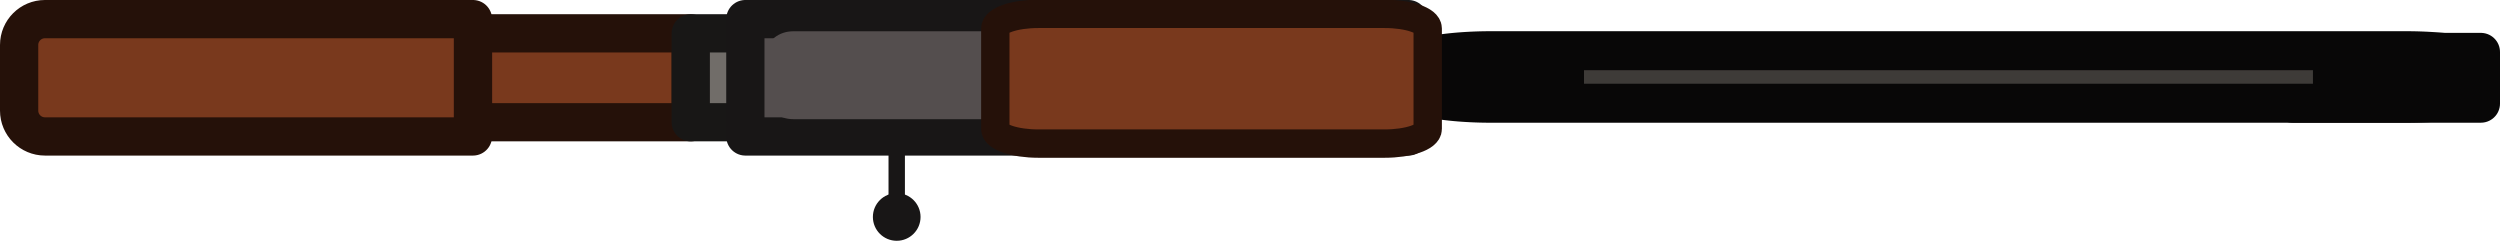
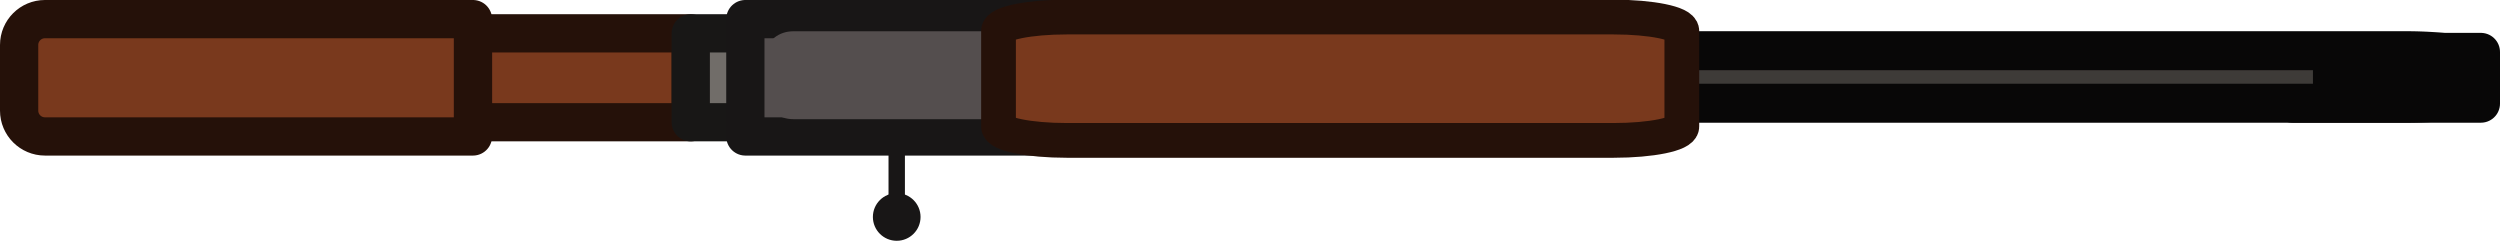
<svg xmlns="http://www.w3.org/2000/svg" version="1.1" width="228.695" height="22.027" style="clip-rule:evenodd;fill-rule:evenodd;image-rendering:optimizeQuality;shape-rendering:geometricPrecision;text-rendering:geometricPrecision" id="svg66" xml:space="preserve">
  <defs id="defs70" />
  <g id="g4" />
  <g id="g20" transform="matrix(0,0.142316,-0.142316,0,241.7242,-108.8718)" />
  <g id="g16" transform="translate(-7.3e-6,-30.45833)">
    <rect style="fill:#3e3b38;fill-opacity:1;stroke:#080707;stroke-width:3.5;stroke-linecap:round;stroke-linejoin:round;stroke-dasharray:none;stroke-opacity:1" id="rect16" width="17.237" height="4.717" x="209.708" y="35.216" />
    <rect style="fill:#79391d;fill-opacity:1;stroke:#251109;stroke-width:3.5;stroke-linecap:round;stroke-linejoin:round;stroke-dasharray:none;stroke-opacity:1" id="rect2" width="19.924" height="8.131" x="43.264" y="33.509" />
    <path id="rect1" style="fill:#79391d;stroke:#251109;stroke-width:3.5;stroke-linecap:round;stroke-linejoin:round" d="M 4.114,32.208 H 43.264 V 42.94 H 4.114 A 2.364,2.364 0 0 1 1.75,40.576 V 34.572 a 2.364,2.364 0 0 1 2.364,-2.364 z" />
    <rect style="fill:#716d69;fill-opacity:1;stroke:#181716;stroke-width:3.5;stroke-linecap:round;stroke-linejoin:round;stroke-dasharray:none;stroke-opacity:1" id="rect3" width="5.67" height="8.131" x="63.189" y="33.509" />
    <rect style="fill:#544e4e;fill-opacity:1;stroke:none;stroke-width:3.5;stroke-linecap:round;stroke-linejoin:round;stroke-dasharray:none;stroke-opacity:1" id="rect11" width="60.654" height="10.732" x="68.184" y="32.208" />
    <rect style="fill:#716d69;fill-opacity:1;stroke:#181616;stroke-width:1.5;stroke-linecap:round;stroke-linejoin:round;stroke-dasharray:none;stroke-opacity:1" id="rect5" width="15.509" height="5.784" x="78.38" y="37.467" />
    <path d="m 119.725,36.266 -6.896,-1.32 -0.142,-2.627 h -9.103 v 10.51 h 8.88 l 0.239,-2.404 7.022,-1.32 z" style="fill:#4d4946;fill-opacity:1;stroke:#181616;stroke-width:1.5;stroke-linecap:round;stroke-linejoin:round" id="path8" />
    <path style="fill:#4d4946;fill-opacity:1;stroke:#181616;stroke-width:1.5;stroke-linecap:round;stroke-linejoin:round;stroke-dasharray:none;stroke-opacity:1" d="m 82.03,42.793 v 5.978" id="path9" />
    <circle style="fill:#181616;fill-opacity:1;stroke:none;stroke-width:1.5;stroke-linecap:round;stroke-linejoin:round;stroke-dasharray:none;stroke-opacity:1" id="path11" cx="82.03" cy="50.305" r="2.18" />
    <rect style="fill:none;fill-opacity:1;stroke:#181616;stroke-width:3.5;stroke-linecap:round;stroke-linejoin:round;stroke-dasharray:none;stroke-opacity:1" id="rect4" width="60.654" height="10.732" x="68.184" y="32.208" />
  </g>
  <g id="g16-2" transform="matrix(4.854285,0,0,1.019081,-881.5768,-31.25088)" style="clip-rule:evenodd;fill-rule:evenodd;image-rendering:optimizeQuality;shape-rendering:geometricPrecision;text-rendering:geometricPrecision">
    <rect style="fill:#3e3b38;fill-opacity:1;stroke:#080707;stroke-width:3.5;stroke-linecap:round;stroke-linejoin:round;stroke-dasharray:none;stroke-opacity:1" id="rect16-5" width="17.237" height="4.717" x="209.708" y="35.216" />
  </g>
  <rect style="fill:#544e4e;fill-opacity:1;stroke:#544e4e;stroke-width:1.05;stroke-opacity:1" id="rect7" width="55.803" height="6.991" x="70.602" y="3.386" rx="1.965" ry="1.575" />
-   <rect style="fill:#79391d;fill-opacity:1;stroke:#251109;stroke-width:2.594;stroke-dasharray:none;stroke-opacity:1" id="rect8" width="39.555" height="11.869" x="91.049" y="1.267" rx="3.945" ry="1.337" />
+   <rect style="fill:#79391d;fill-opacity:1;stroke:#251109;stroke-width:3.179;stroke-dasharray:none;stroke-opacity:1" id="rect8" width="62.508" height="11.283" x="91.342" y="1.56" rx="6.235" ry="1.271" />
</svg>
